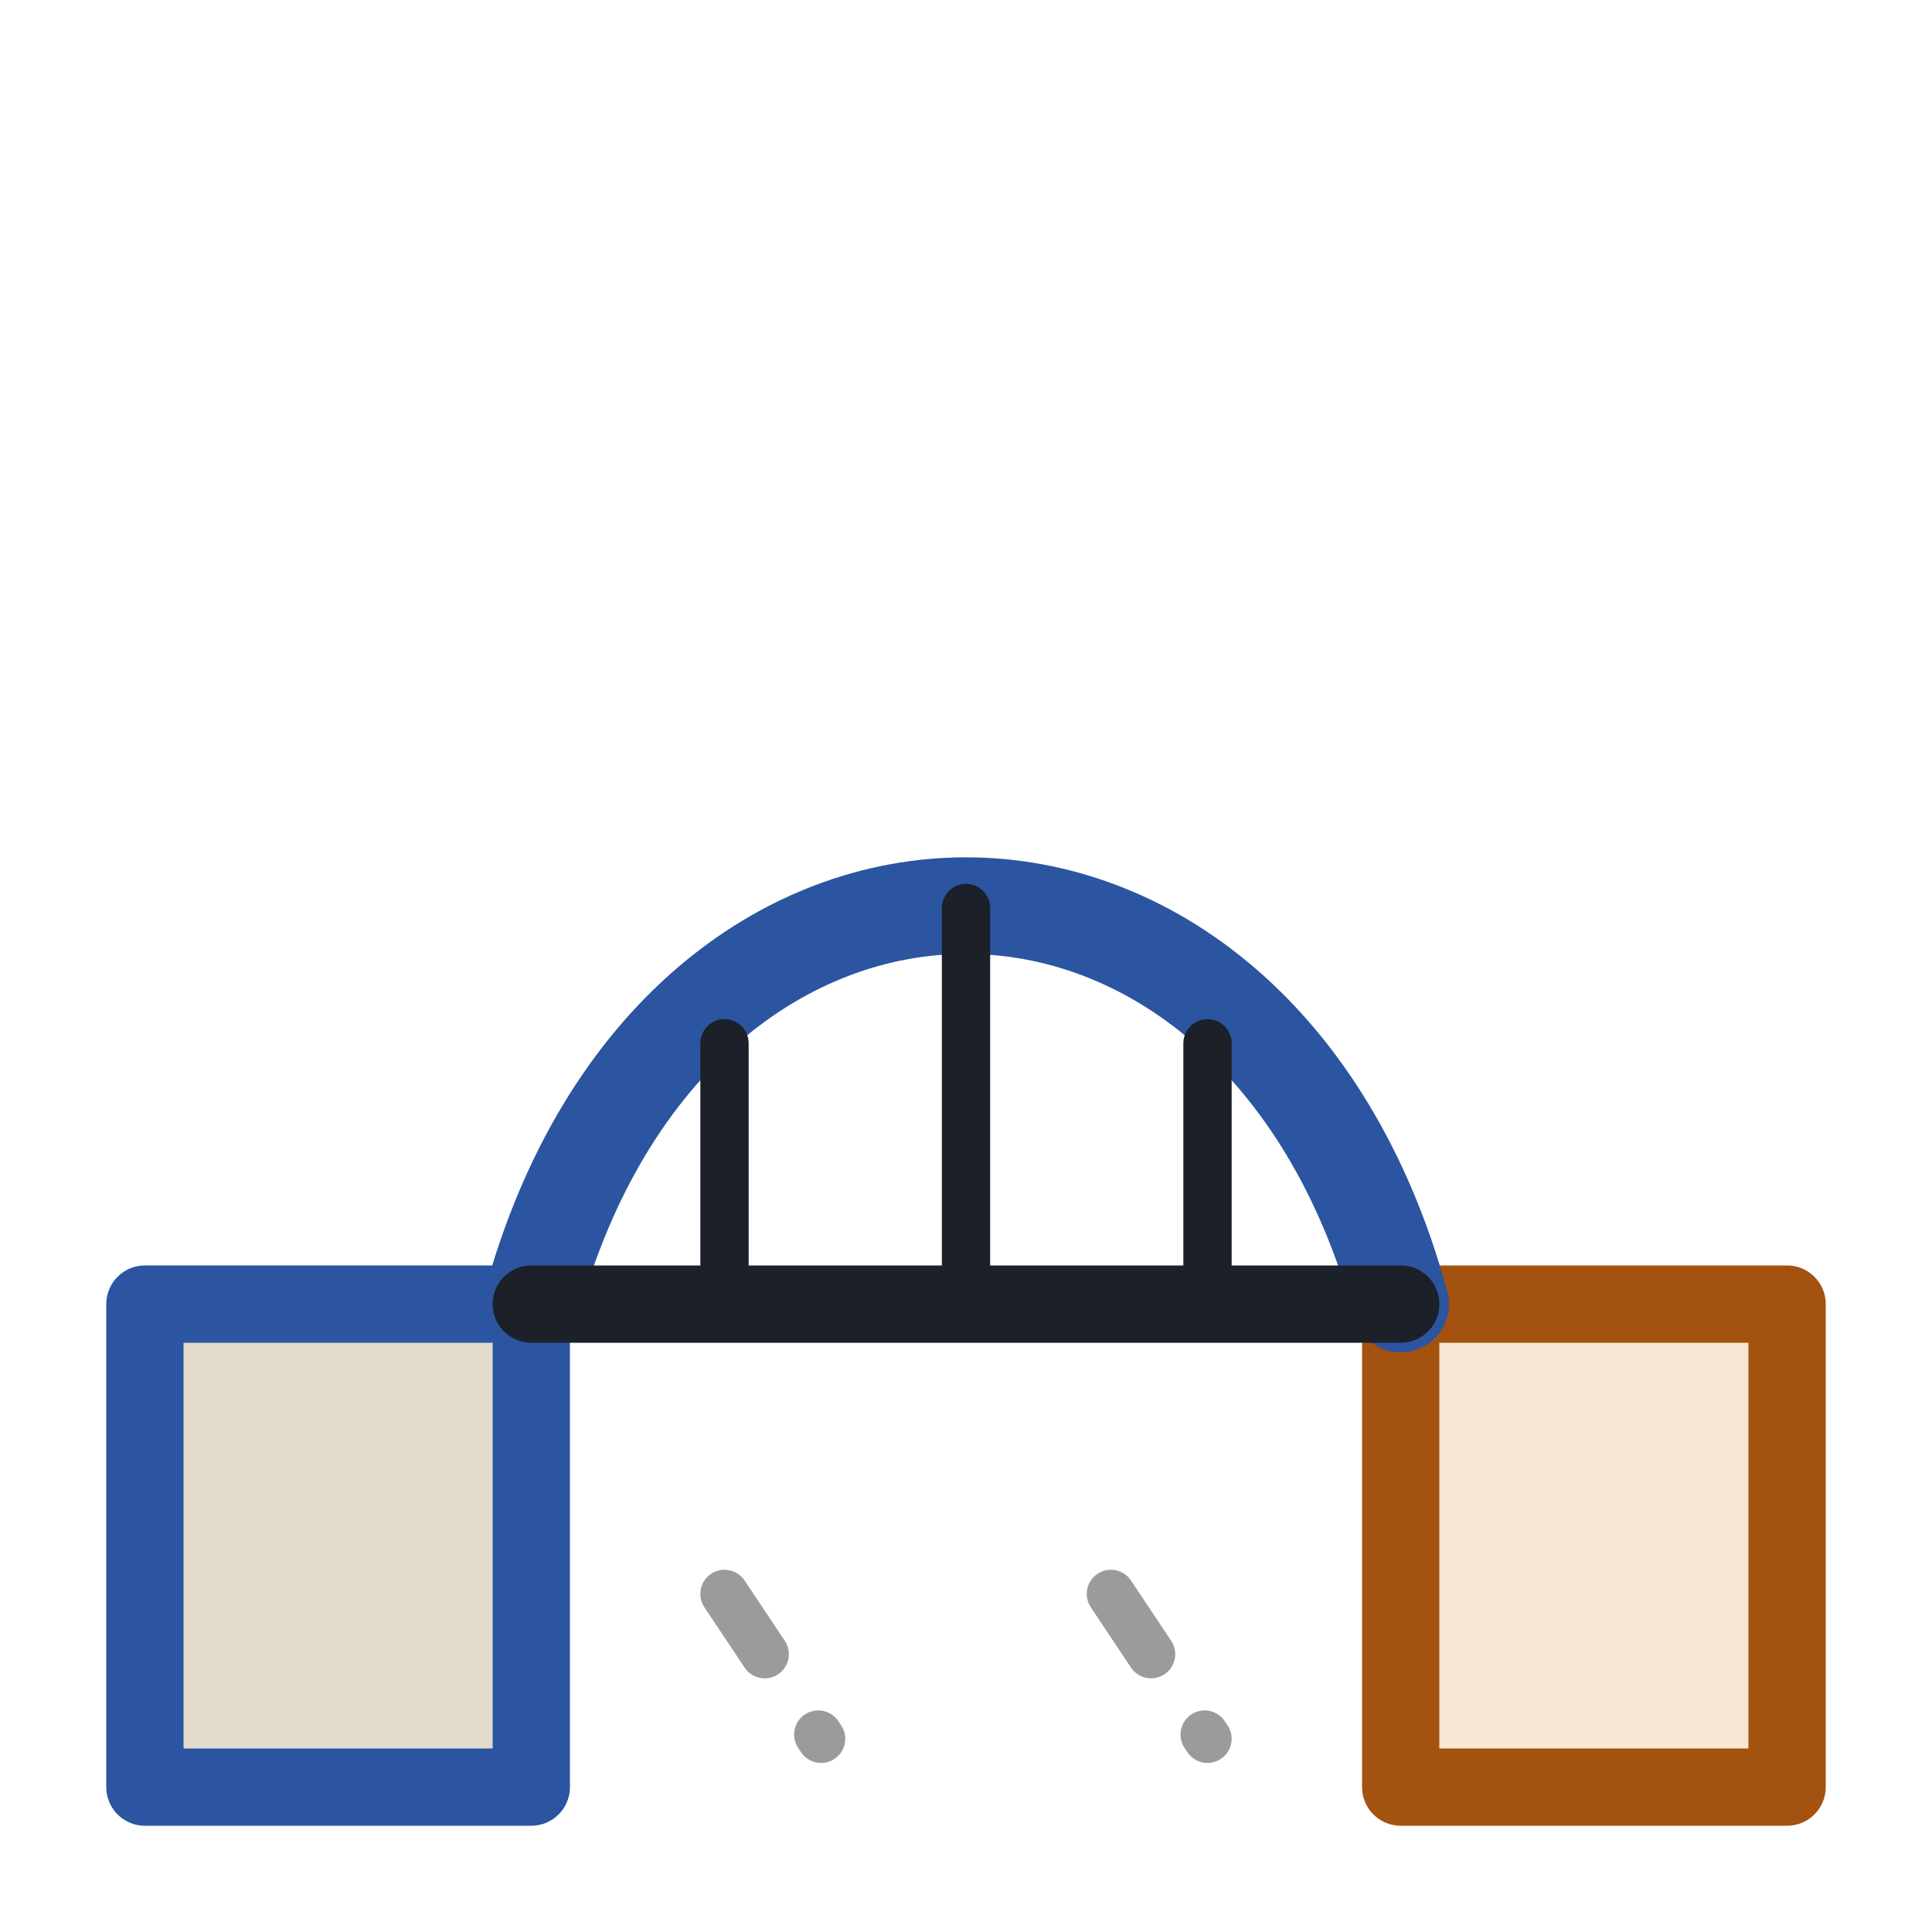
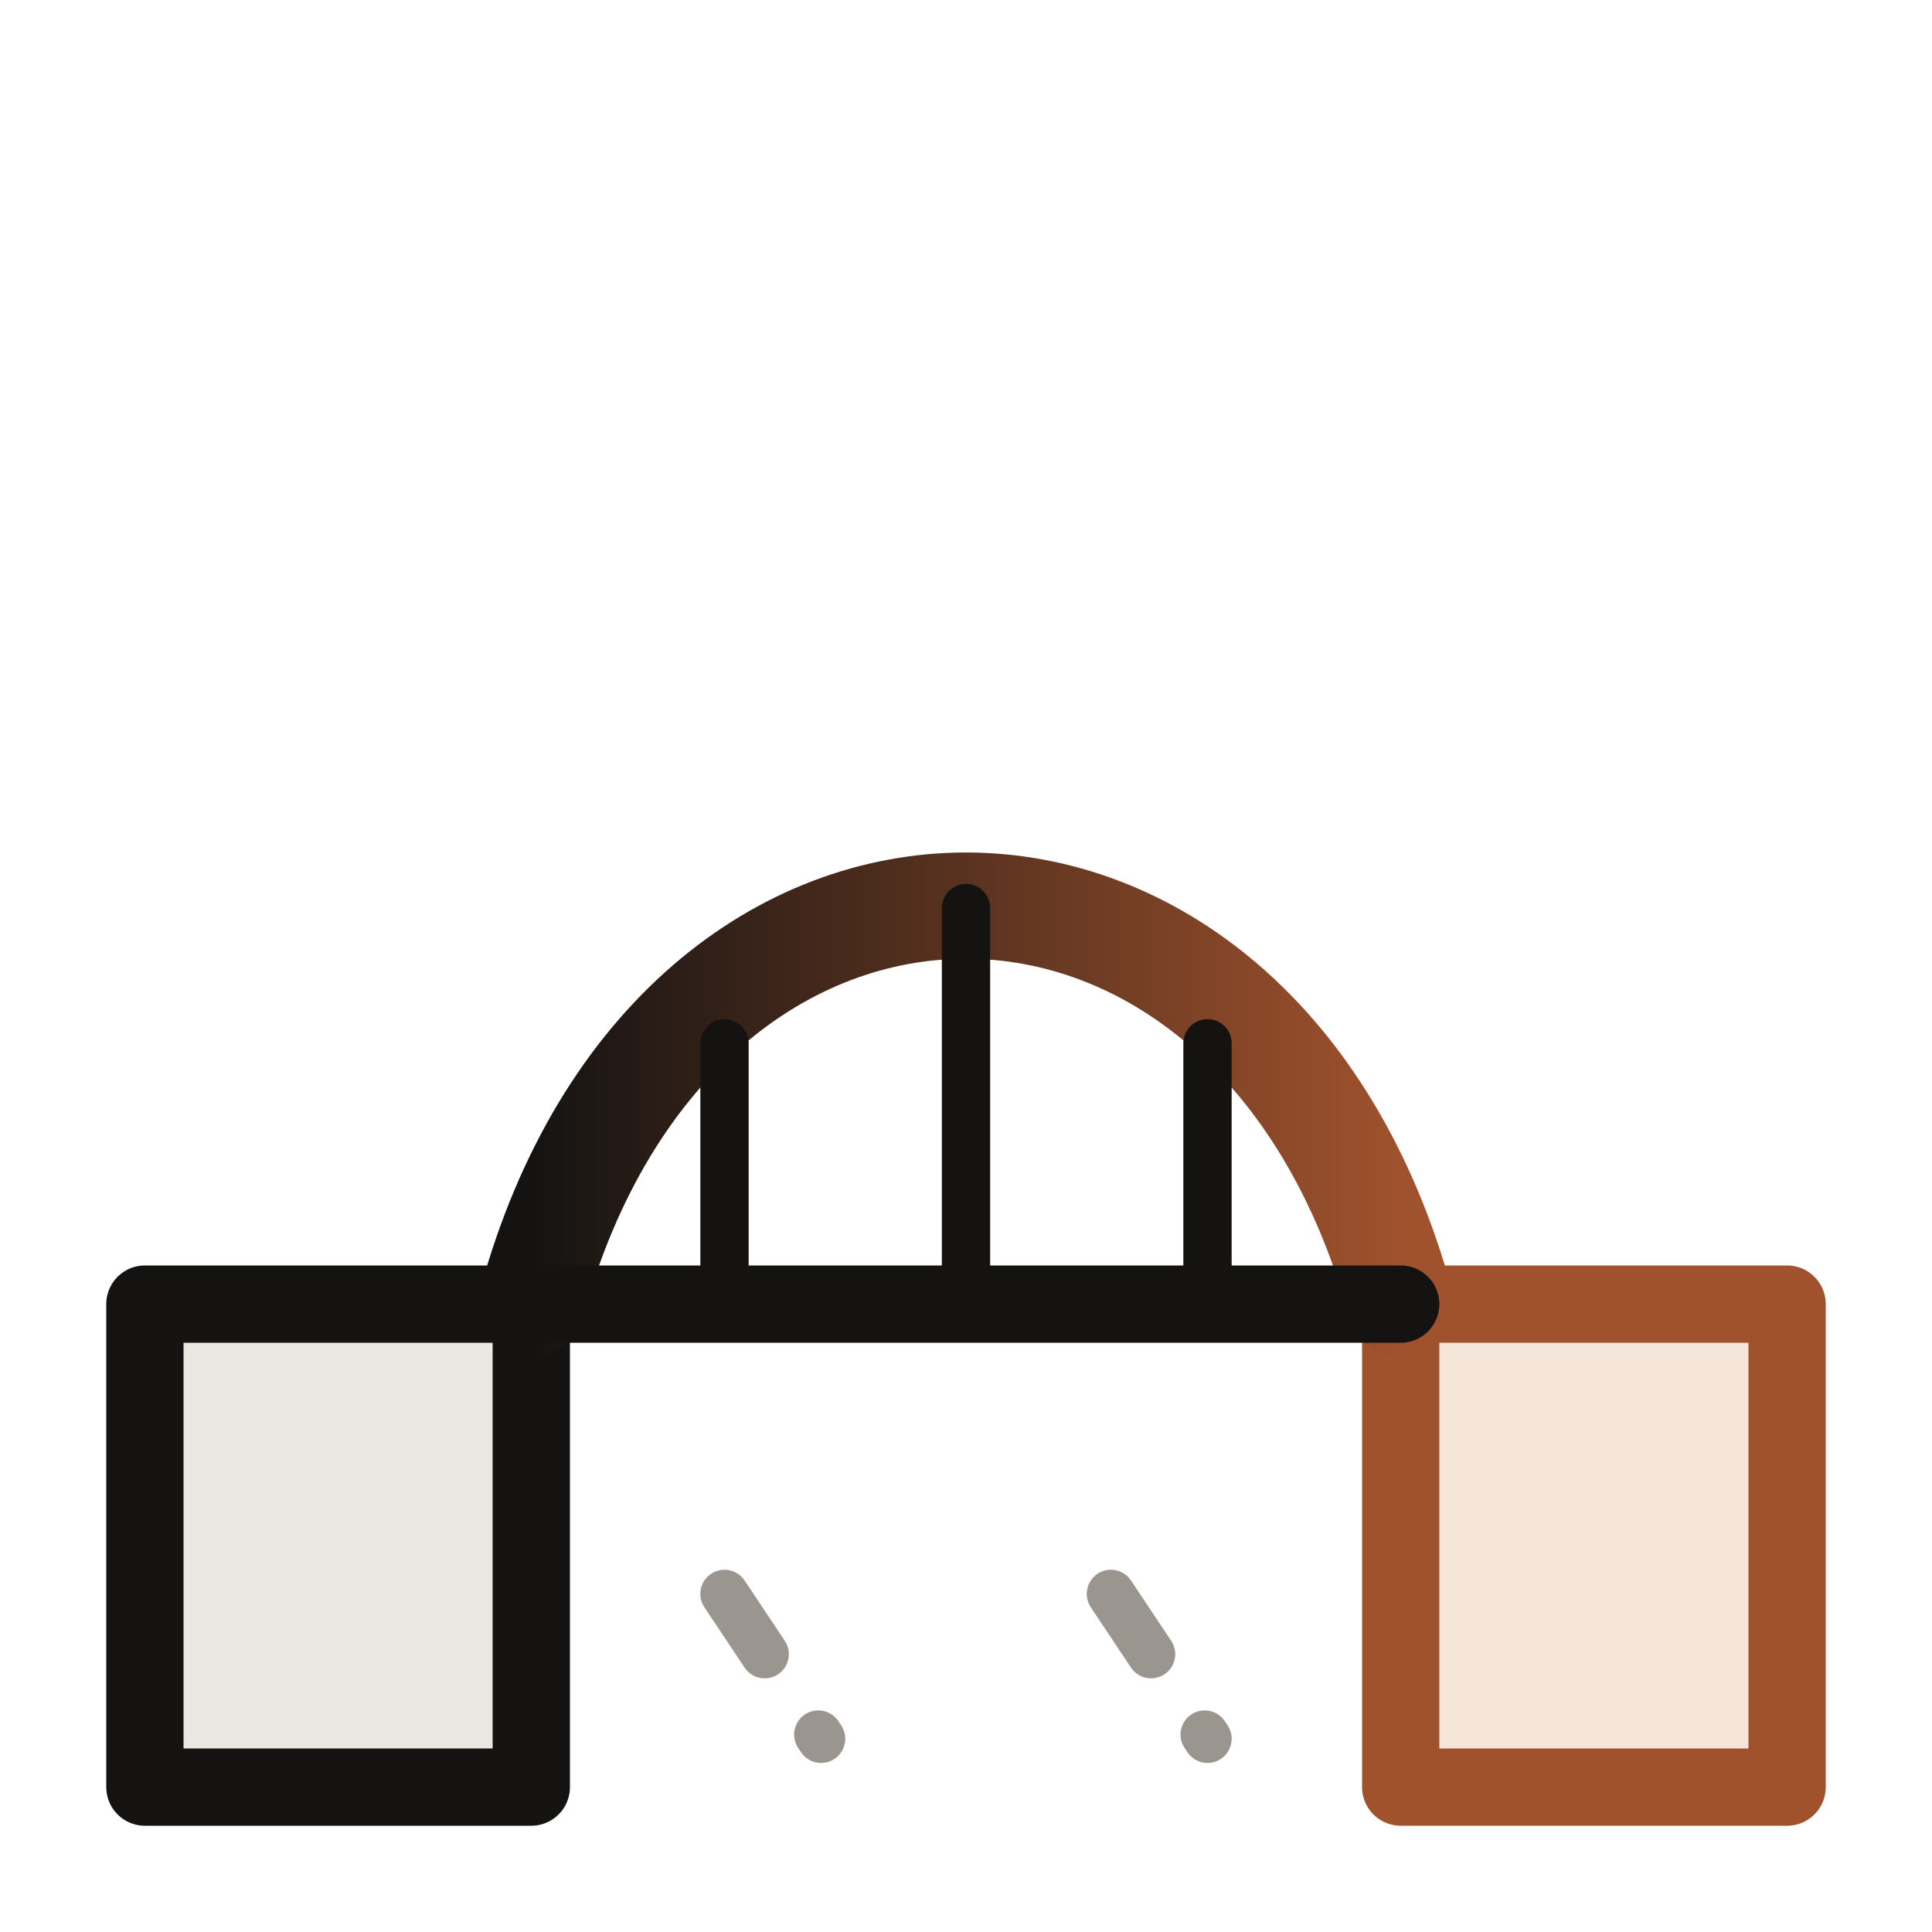
<svg xmlns="http://www.w3.org/2000/svg" viewBox="0 0 40 40" fill="none" stroke-linecap="round" stroke-linejoin="round">
-   <path d="M3 27h8v10H3z" fill="#e3dccd" stroke="#2b55a0" stroke-width="1.6" />
-   <path d="M29 27h8v10h-8z" fill="#f6e7d4" stroke="#a4520f" stroke-width="1.6" />
-   <path d="M11 27c3-11 15-11 18 0" stroke="#2b55a0" stroke-width="2" />
-   <path d="M11 27h18" stroke="#1b2029" stroke-width="1.6" />
-   <path d="M15 21.6V27M20 18.8V27M25 21.6V27" stroke="#1b2029" stroke-width="1" />
-   <path d="M15 33l2 3M23 33l2 3" stroke="#9a9b9c" stroke-width="1" stroke-dasharray="1.5 2" />
+   <defs>
+     <linearGradient id="arco" x1="0" x2="1" y1="0" y2="0">
+       <stop offset="0" stop-color="#141312" />
+       <stop offset="1" stop-color="#a0522d" />
+     </linearGradient>
+   </defs>
+   <path d="M3 27h8v10H3z" fill="#ebe8e3" stroke="#141312" stroke-width="1.6" />
+   <path d="M29 27h8v10h-8z" fill="#f6e6da" stroke="#a0522d" stroke-width="1.6" />
+   <path d="M11 27c3-11 15-11 18 0" stroke="url(#arco)" stroke-width="2.2" />
+   <path d="M11 27h18" stroke="#141312" stroke-width="1.6" />
+   <path d="M15 21.6V27M20 18.8V27M25 21.6V27" stroke="#141312" stroke-width="1" />
+   <path d="M15 33l2 3M23 33l2 3" stroke="#9a958e" stroke-width="1" stroke-dasharray="1.5 2" />
</svg>
